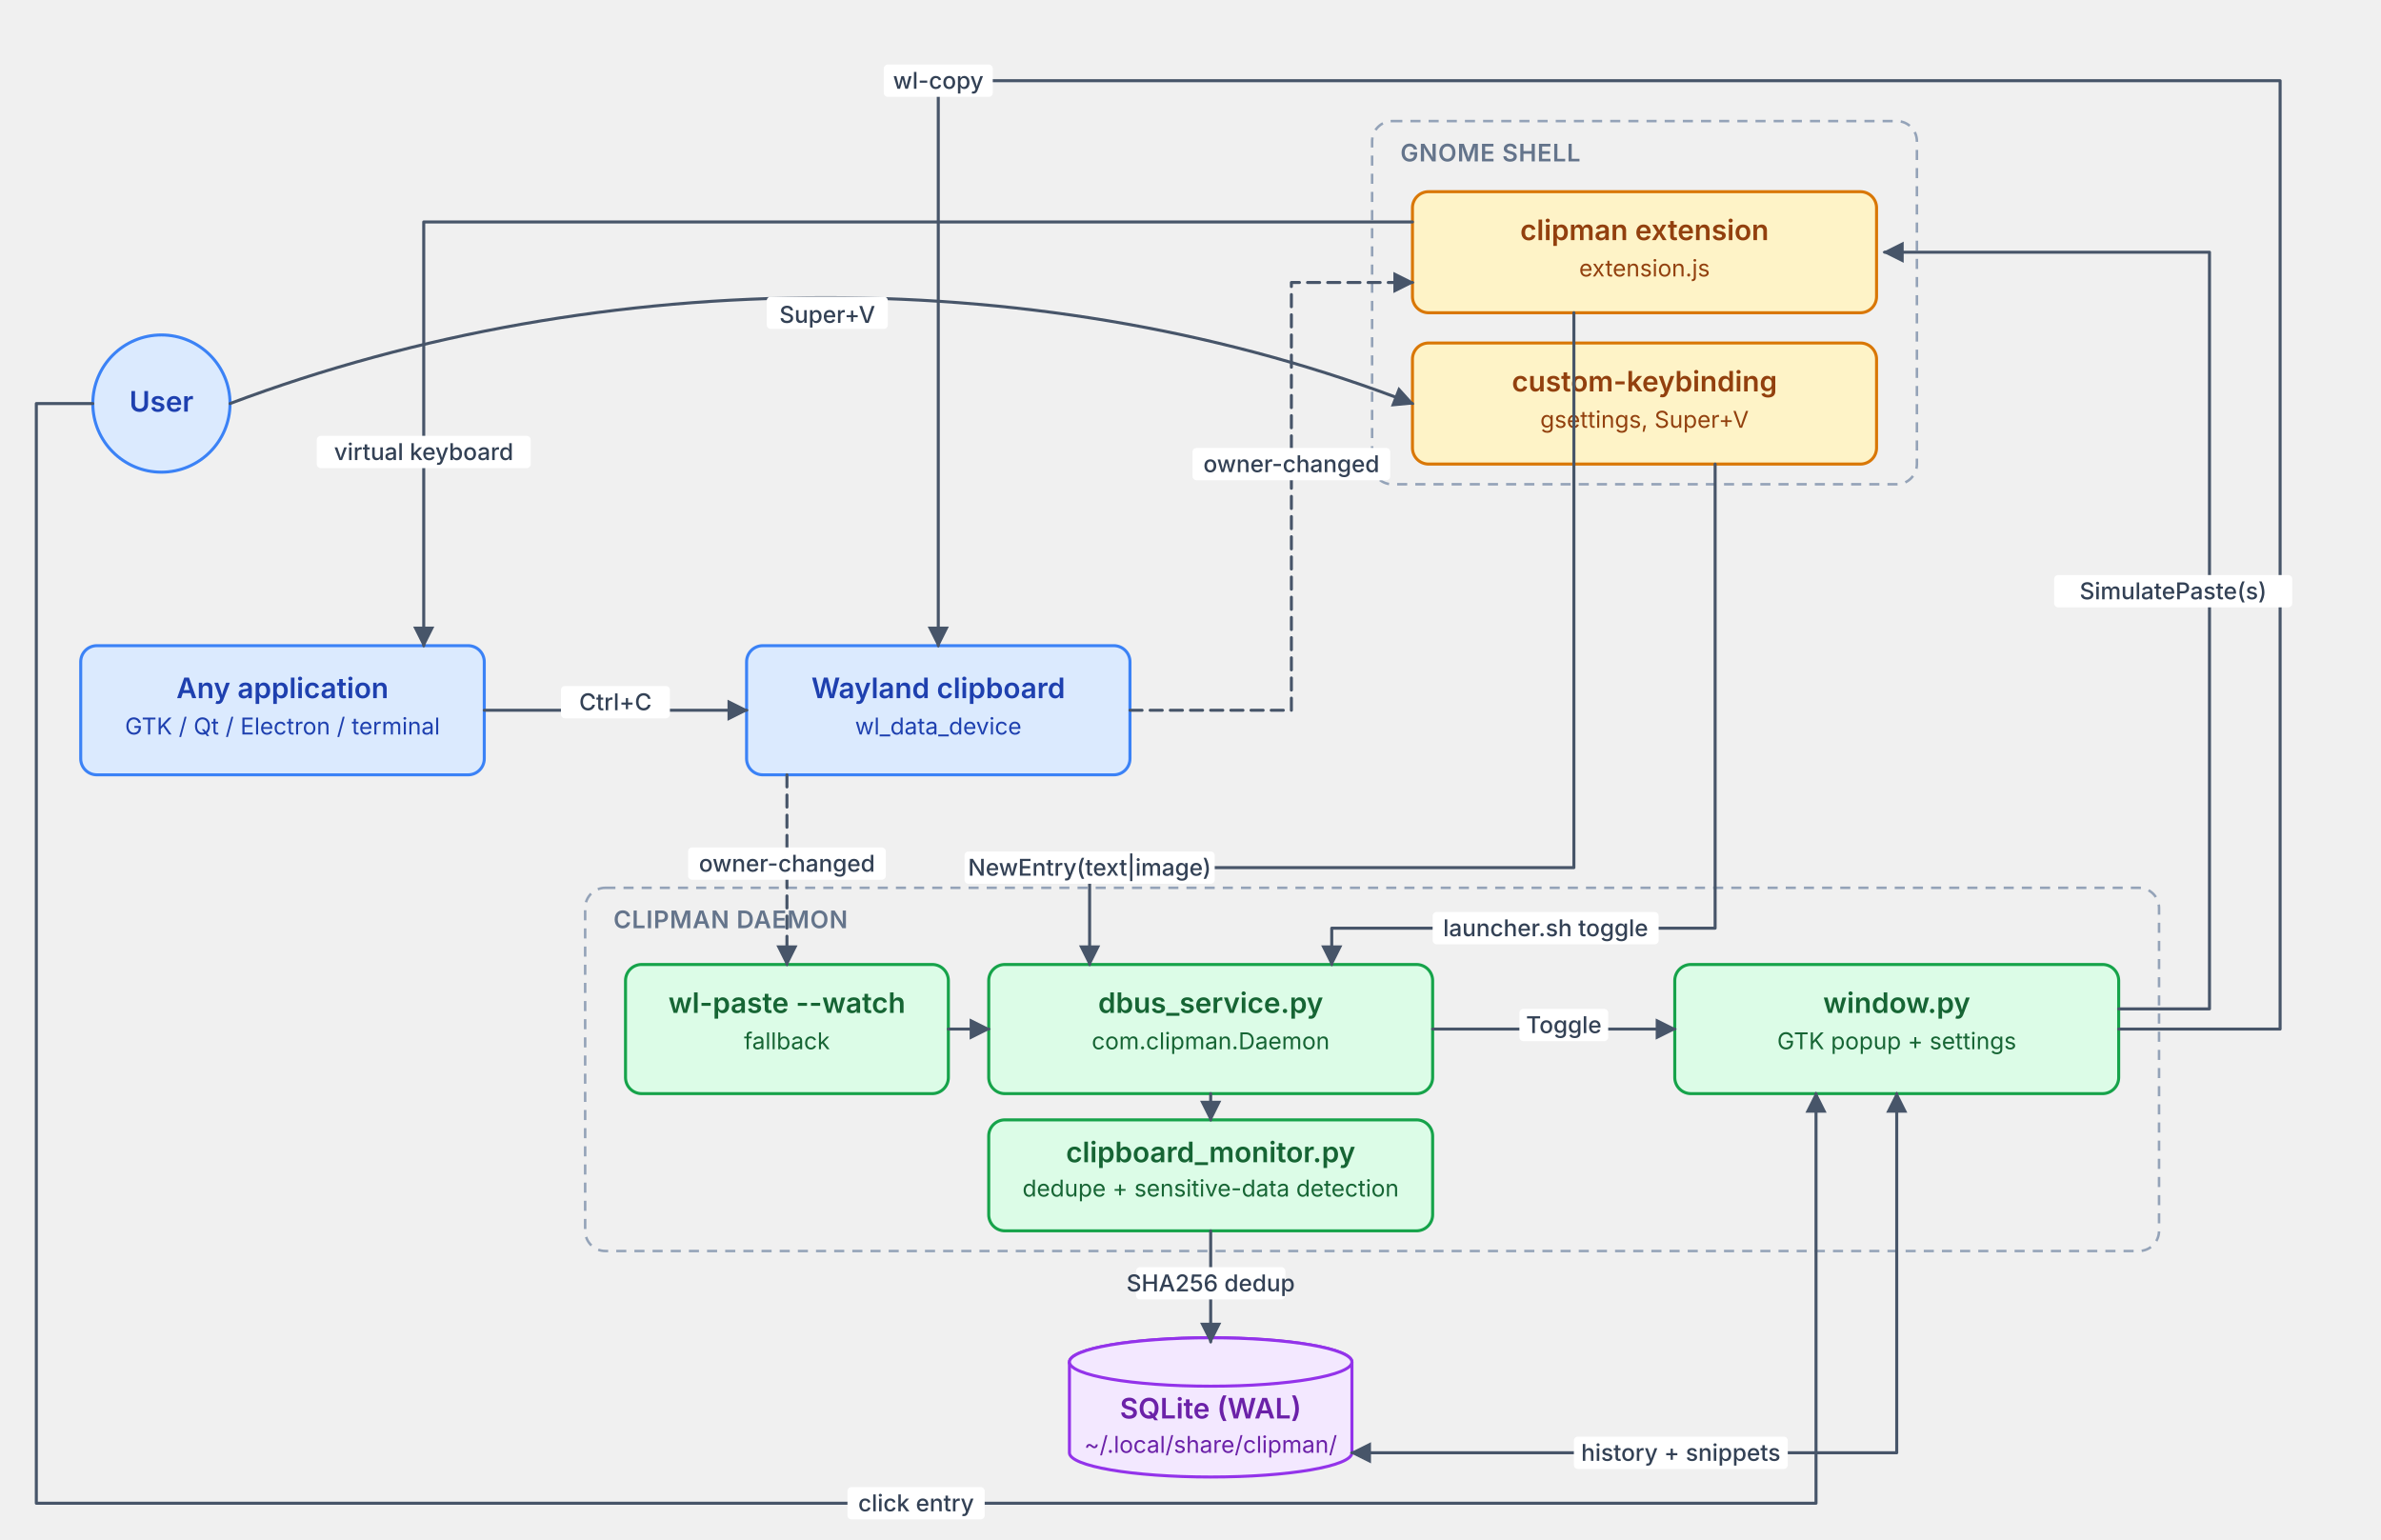
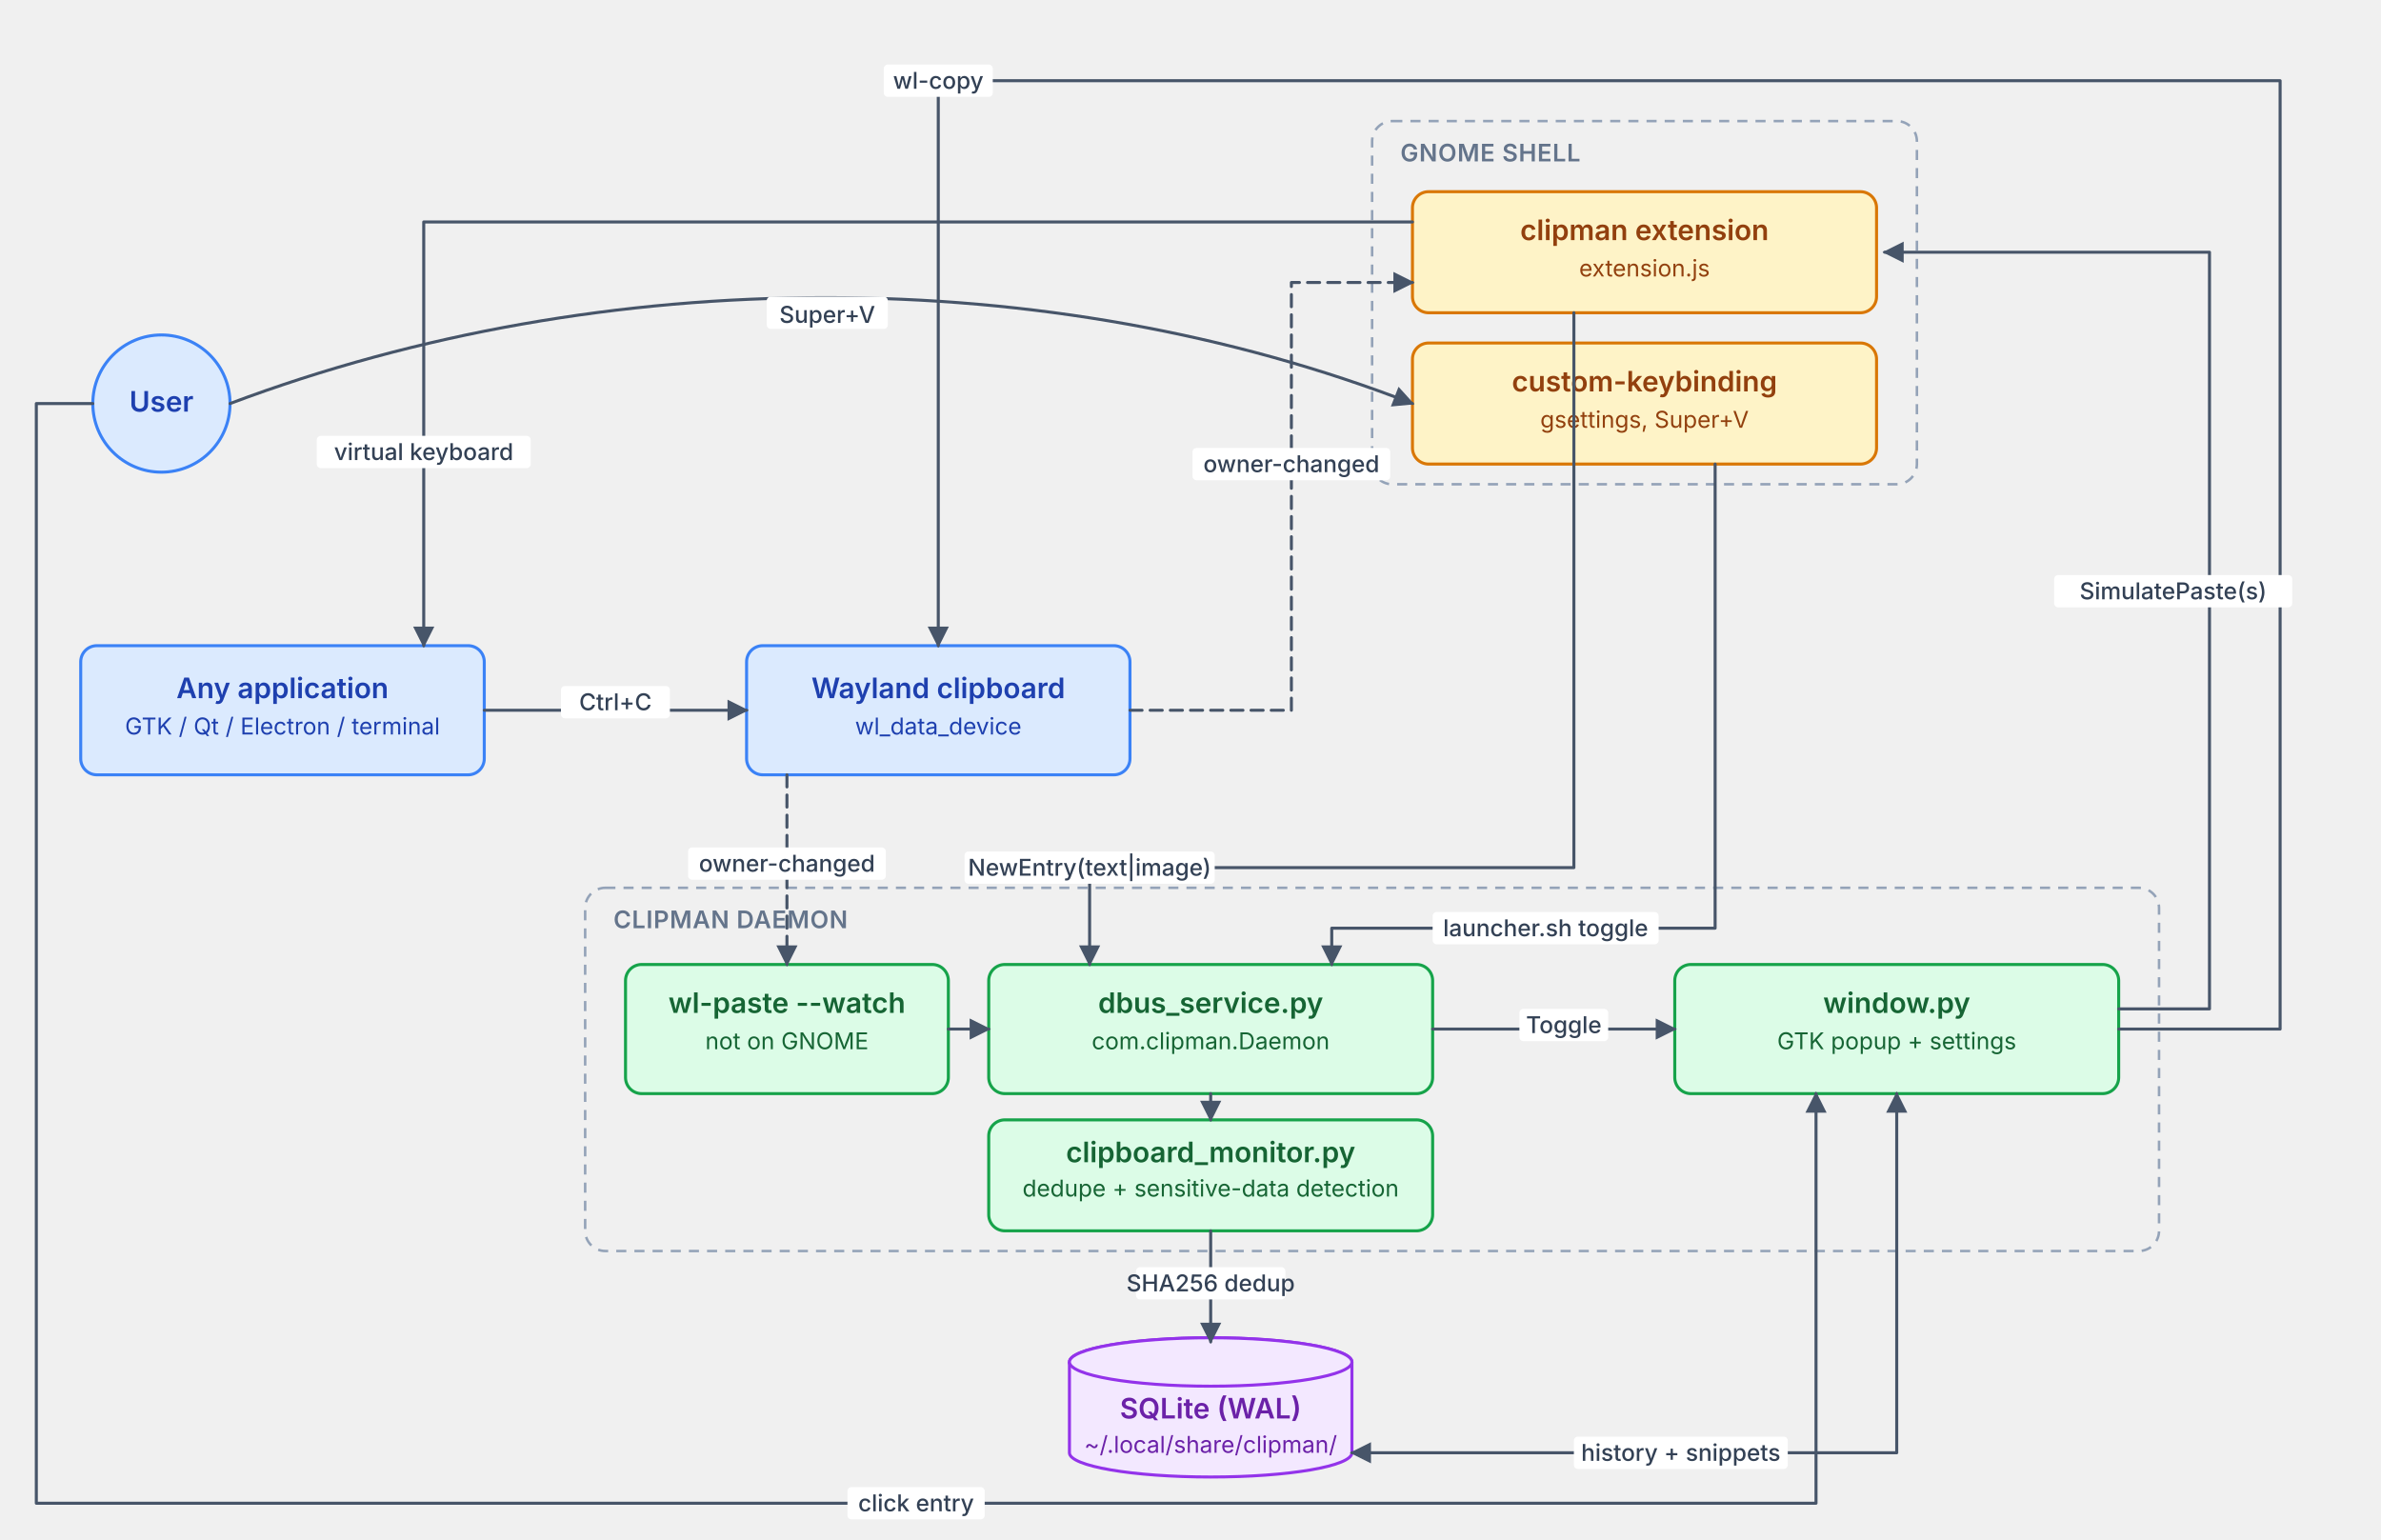
<svg xmlns="http://www.w3.org/2000/svg" viewBox="0 0 1180 763" role="img" aria-labelledby="title desc" font-family="system-ui, -apple-system, 'Segoe UI', sans-serif" text-rendering="optimizeLegibility">
  <style>
    .lbl      { font-size: 14px; font-weight: 600; }
    .sub      { font-size: 11.5px; font-weight: 400; }
    .edge-lbl { font-size: 11.5px; font-weight: 500; }

    .node      { stroke-width: 1.5; }
    .ua-fill { fill: #dbeafe; }
    .ua-str  { stroke: #3b82f6; }
    .ua-txt  { fill: #1e40af; }

    .gs-fill { fill: #fef3c7; }
    .gs-str  { stroke: #d97706; }
    .gs-txt  { fill: #92400e; }

    .dn-fill { fill: #dcfce7; }
    .dn-str  { stroke: #16a34a; }
    .dn-txt  { fill: #166534; }

    .st-fill { fill: #f3e8ff; }
    .st-str  { stroke: #9333ea; }
    .st-txt  { fill: #6b21a8; }

    .edge      { stroke: #475569; stroke-width: 1.5; fill: none; stroke-linecap: round; stroke-linejoin: round; }
    .edge-dash { stroke: #475569; stroke-width: 1.5; fill: none; stroke-dasharray: 6 4; stroke-linecap: round; stroke-linejoin: round; }
    .edge-txt  { fill: #334155; }
    .edge-bg   { fill: #ffffff; }
    .arrow     { fill: #475569; }

    .group-box { fill: none; stroke: #94a3b8; stroke-width: 1.25; stroke-dasharray: 5 4; }
    .group-lbl { font-size: 12px; font-weight: 600; fill: #64748b; letter-spacing: 0.3px; }

    @media (prefers-color-scheme: dark) {
      .ua-fill { fill: #1e3a8a; }
      .ua-str  { stroke: #60a5fa; }
      .ua-txt  { fill: #bfdbfe; }

      .gs-fill { fill: #78350f; }
      .gs-str  { stroke: #fbbf24; }
      .gs-txt  { fill: #fde68a; }

      .dn-fill { fill: #14532d; }
      .dn-str  { stroke: #4ade80; }
      .dn-txt  { fill: #bbf7d0; }

      .st-fill { fill: #581c87; }
      .st-str  { stroke: #c084fc; }
      .st-txt  { fill: #e9d5ff; }

      .edge      { stroke: #cbd5e1; }
      .edge-dash { stroke: #cbd5e1; }
      .edge-txt  { fill: #e2e8f0; }
      .edge-bg   { fill: #0f172a; }
      .arrow     { fill: #cbd5e1; }

      .group-box { stroke: #64748b; }
      .group-lbl { fill: #94a3b8; }
    }
  </style>
  <defs>
    <marker id="arr" viewBox="0 0 10 10" refX="9" refY="5" markerWidth="7" markerHeight="7" orient="auto-start-reverse">
      <path d="M0,0 L10,5 L0,10 z" class="arrow" />
    </marker>
  </defs>
  <rect x="680" y="60" width="270" height="180" rx="10" class="group-box" />
  <text x="694" y="80" class="group-lbl">GNOME SHELL</text>
  <rect x="290" y="440" width="780" height="180" rx="10" class="group-box" />
  <text x="304" y="460" class="group-lbl">CLIPMAN DAEMON</text>
  <circle cx="80" cy="200" r="34" class="node ua-fill ua-str" />
  <text x="80" y="204" text-anchor="middle" class="lbl ua-txt">User</text>
  <rect x="40" y="320" width="200" height="64" rx="8" class="node ua-fill ua-str" />
  <text x="140" y="346" text-anchor="middle" class="lbl ua-txt">Any application</text>
  <text x="140" y="364" text-anchor="middle" class="sub ua-txt">GTK / Qt / Electron / terminal</text>
  <rect x="370" y="320" width="190" height="64" rx="8" class="node ua-fill ua-str" />
  <text x="465" y="346" text-anchor="middle" class="lbl ua-txt">Wayland clipboard</text>
  <text x="465" y="364" text-anchor="middle" class="sub ua-txt">wl_data_device</text>
  <rect x="700" y="95" width="230" height="60" rx="8" class="node gs-fill gs-str" />
  <text x="815" y="119" text-anchor="middle" class="lbl gs-txt">clipman extension</text>
  <text x="815" y="137" text-anchor="middle" class="sub gs-txt">extension.js</text>
  <rect x="700" y="170" width="230" height="60" rx="8" class="node gs-fill gs-str" />
  <text x="815" y="194" text-anchor="middle" class="lbl gs-txt">custom-keybinding</text>
  <text x="815" y="212" text-anchor="middle" class="sub gs-txt">gsettings, Super+V</text>
  <rect x="490" y="478" width="220" height="64" rx="8" class="node dn-fill dn-str" />
  <text x="600" y="502" text-anchor="middle" class="lbl dn-txt">dbus_service.py</text>
  <text x="600" y="520" text-anchor="middle" class="sub dn-txt">com.clipman.Daemon</text>
  <rect x="490" y="555" width="220" height="55" rx="8" class="node dn-fill dn-str" />
  <text x="600" y="576" text-anchor="middle" class="lbl dn-txt">clipboard_monitor.py</text>
  <text x="600" y="593" text-anchor="middle" class="sub dn-txt">dedupe + sensitive-data detection</text>
  <rect x="830" y="478" width="220" height="64" rx="8" class="node dn-fill dn-str" />
  <text x="940" y="502" text-anchor="middle" class="lbl dn-txt">window.py</text>
  <text x="940" y="520" text-anchor="middle" class="sub dn-txt">GTK popup + settings</text>
  <rect x="310" y="478" width="160" height="64" rx="8" class="node dn-fill dn-str" />
  <text x="390" y="502" text-anchor="middle" class="lbl dn-txt">wl-paste --watch</text>
-   <text x="390" y="520" text-anchor="middle" class="sub dn-txt">fallback</text>
+   <text x="390" y="520" text-anchor="middle" class="sub dn-txt">not on GNOME</text>
  <g transform="translate(530, 665)">
    <ellipse cx="70" cy="10" rx="70" ry="12" class="node st-fill st-str" />
    <path d="M0,10 L0,55 A70,12 0 0 0 140,55 L140,10" class="node st-fill st-str" />
    <ellipse cx="70" cy="10" rx="70" ry="12" class="node st-fill st-str" />
    <text x="70" y="38" text-anchor="middle" class="lbl st-txt">SQLite (WAL)</text>
    <text x="70" y="55" text-anchor="middle" class="sub st-txt">~/.local/share/clipman/</text>
  </g>
  <path d="M240,352 L370,352" class="edge" marker-end="url(#arr)" />
  <rect x="278" y="340" width="54" height="16" rx="2" class="edge-bg" />
  <text x="305" y="352" text-anchor="middle" class="edge-lbl edge-txt">Ctrl+C</text>
  <path d="M560,352 L640,352 L640,140 L700,140" class="edge-dash" marker-end="url(#arr)" />
  <rect x="591" y="222" width="98" height="16" rx="2" class="edge-bg" />
  <text x="640" y="234" text-anchor="middle" class="edge-lbl edge-txt">owner-changed</text>
  <path d="M390,384 L390,478" class="edge-dash" marker-end="url(#arr)" />
  <rect x="341" y="420" width="98" height="16" rx="2" class="edge-bg" />
  <text x="390" y="432" text-anchor="middle" class="edge-lbl edge-txt">owner-changed</text>
  <path d="M780,155 L780,430 L540,430 L540,478" class="edge" marker-end="url(#arr)" />
  <rect x="478" y="422" width="124" height="16" rx="2" class="edge-bg" />
  <text x="540" y="434" text-anchor="middle" class="edge-lbl edge-txt">NewEntry(text|image)</text>
  <path d="M470,510 L490,510" class="edge" marker-end="url(#arr)" />
  <path d="M600,542 L600,555" class="edge" marker-end="url(#arr)" />
  <path d="M600,610 L600,665" class="edge" marker-end="url(#arr)" />
  <rect x="563" y="628" width="74" height="16" rx="2" class="edge-bg" />
  <text x="600" y="640" text-anchor="middle" class="edge-lbl edge-txt">SHA256 dedup</text>
  <path d="M114,200 C300,130 520,130 700,200" class="edge" marker-end="url(#arr)" />
  <rect x="380" y="147" width="60" height="16" rx="2" class="edge-bg" />
  <text x="410" y="160" text-anchor="middle" class="edge-lbl edge-txt">Super+V</text>
  <path d="M850,230 L850,460 L660,460 L660,478" class="edge" marker-end="url(#arr)" />
  <rect x="710" y="452" width="112" height="16" rx="2" class="edge-bg" />
  <text x="766" y="464" text-anchor="middle" class="edge-lbl edge-txt">launcher.sh toggle</text>
  <path d="M710,510 L830,510" class="edge" marker-end="url(#arr)" />
  <rect x="753" y="500" width="44" height="16" rx="2" class="edge-bg" />
  <text x="775" y="512" text-anchor="middle" class="edge-lbl edge-txt">Toggle</text>
  <path d="M940,542 L940,720 L670,720" class="edge" marker-start="url(#arr)" marker-end="url(#arr)" />
  <rect x="780" y="712" width="106" height="16" rx="2" class="edge-bg" />
  <text x="833" y="724" text-anchor="middle" class="edge-lbl edge-txt">history + snippets</text>
  <path d="M46,200 L18,200 L18,745 L900,745 L900,542" class="edge" marker-end="url(#arr)" />
  <rect x="420" y="737" width="68" height="16" rx="2" class="edge-bg" />
  <text x="454" y="749" text-anchor="middle" class="edge-lbl edge-txt">click entry</text>
  <path d="M1050,510 L1130,510 L1130,40 L465,40 L465,320" class="edge" marker-end="url(#arr)" />
  <rect x="438" y="32" width="54" height="16" rx="2" class="edge-bg" />
  <text x="465" y="44" text-anchor="middle" class="edge-lbl edge-txt">wl-copy</text>
  <path d="M1050,500 L1095,500 L1095,125 L934,125" class="edge" marker-end="url(#arr)" />
  <rect x="1018" y="285" width="118" height="16" rx="2" class="edge-bg" />
  <text x="1077" y="297" text-anchor="middle" class="edge-lbl edge-txt">SimulatePaste(s)</text>
  <path d="M700,110 L210,110 L210,320" class="edge" marker-end="url(#arr)" />
  <rect x="157" y="216" width="106" height="16" rx="2" class="edge-bg" />
  <text x="210" y="228" text-anchor="middle" class="edge-lbl edge-txt">virtual keyboard</text>
</svg>
